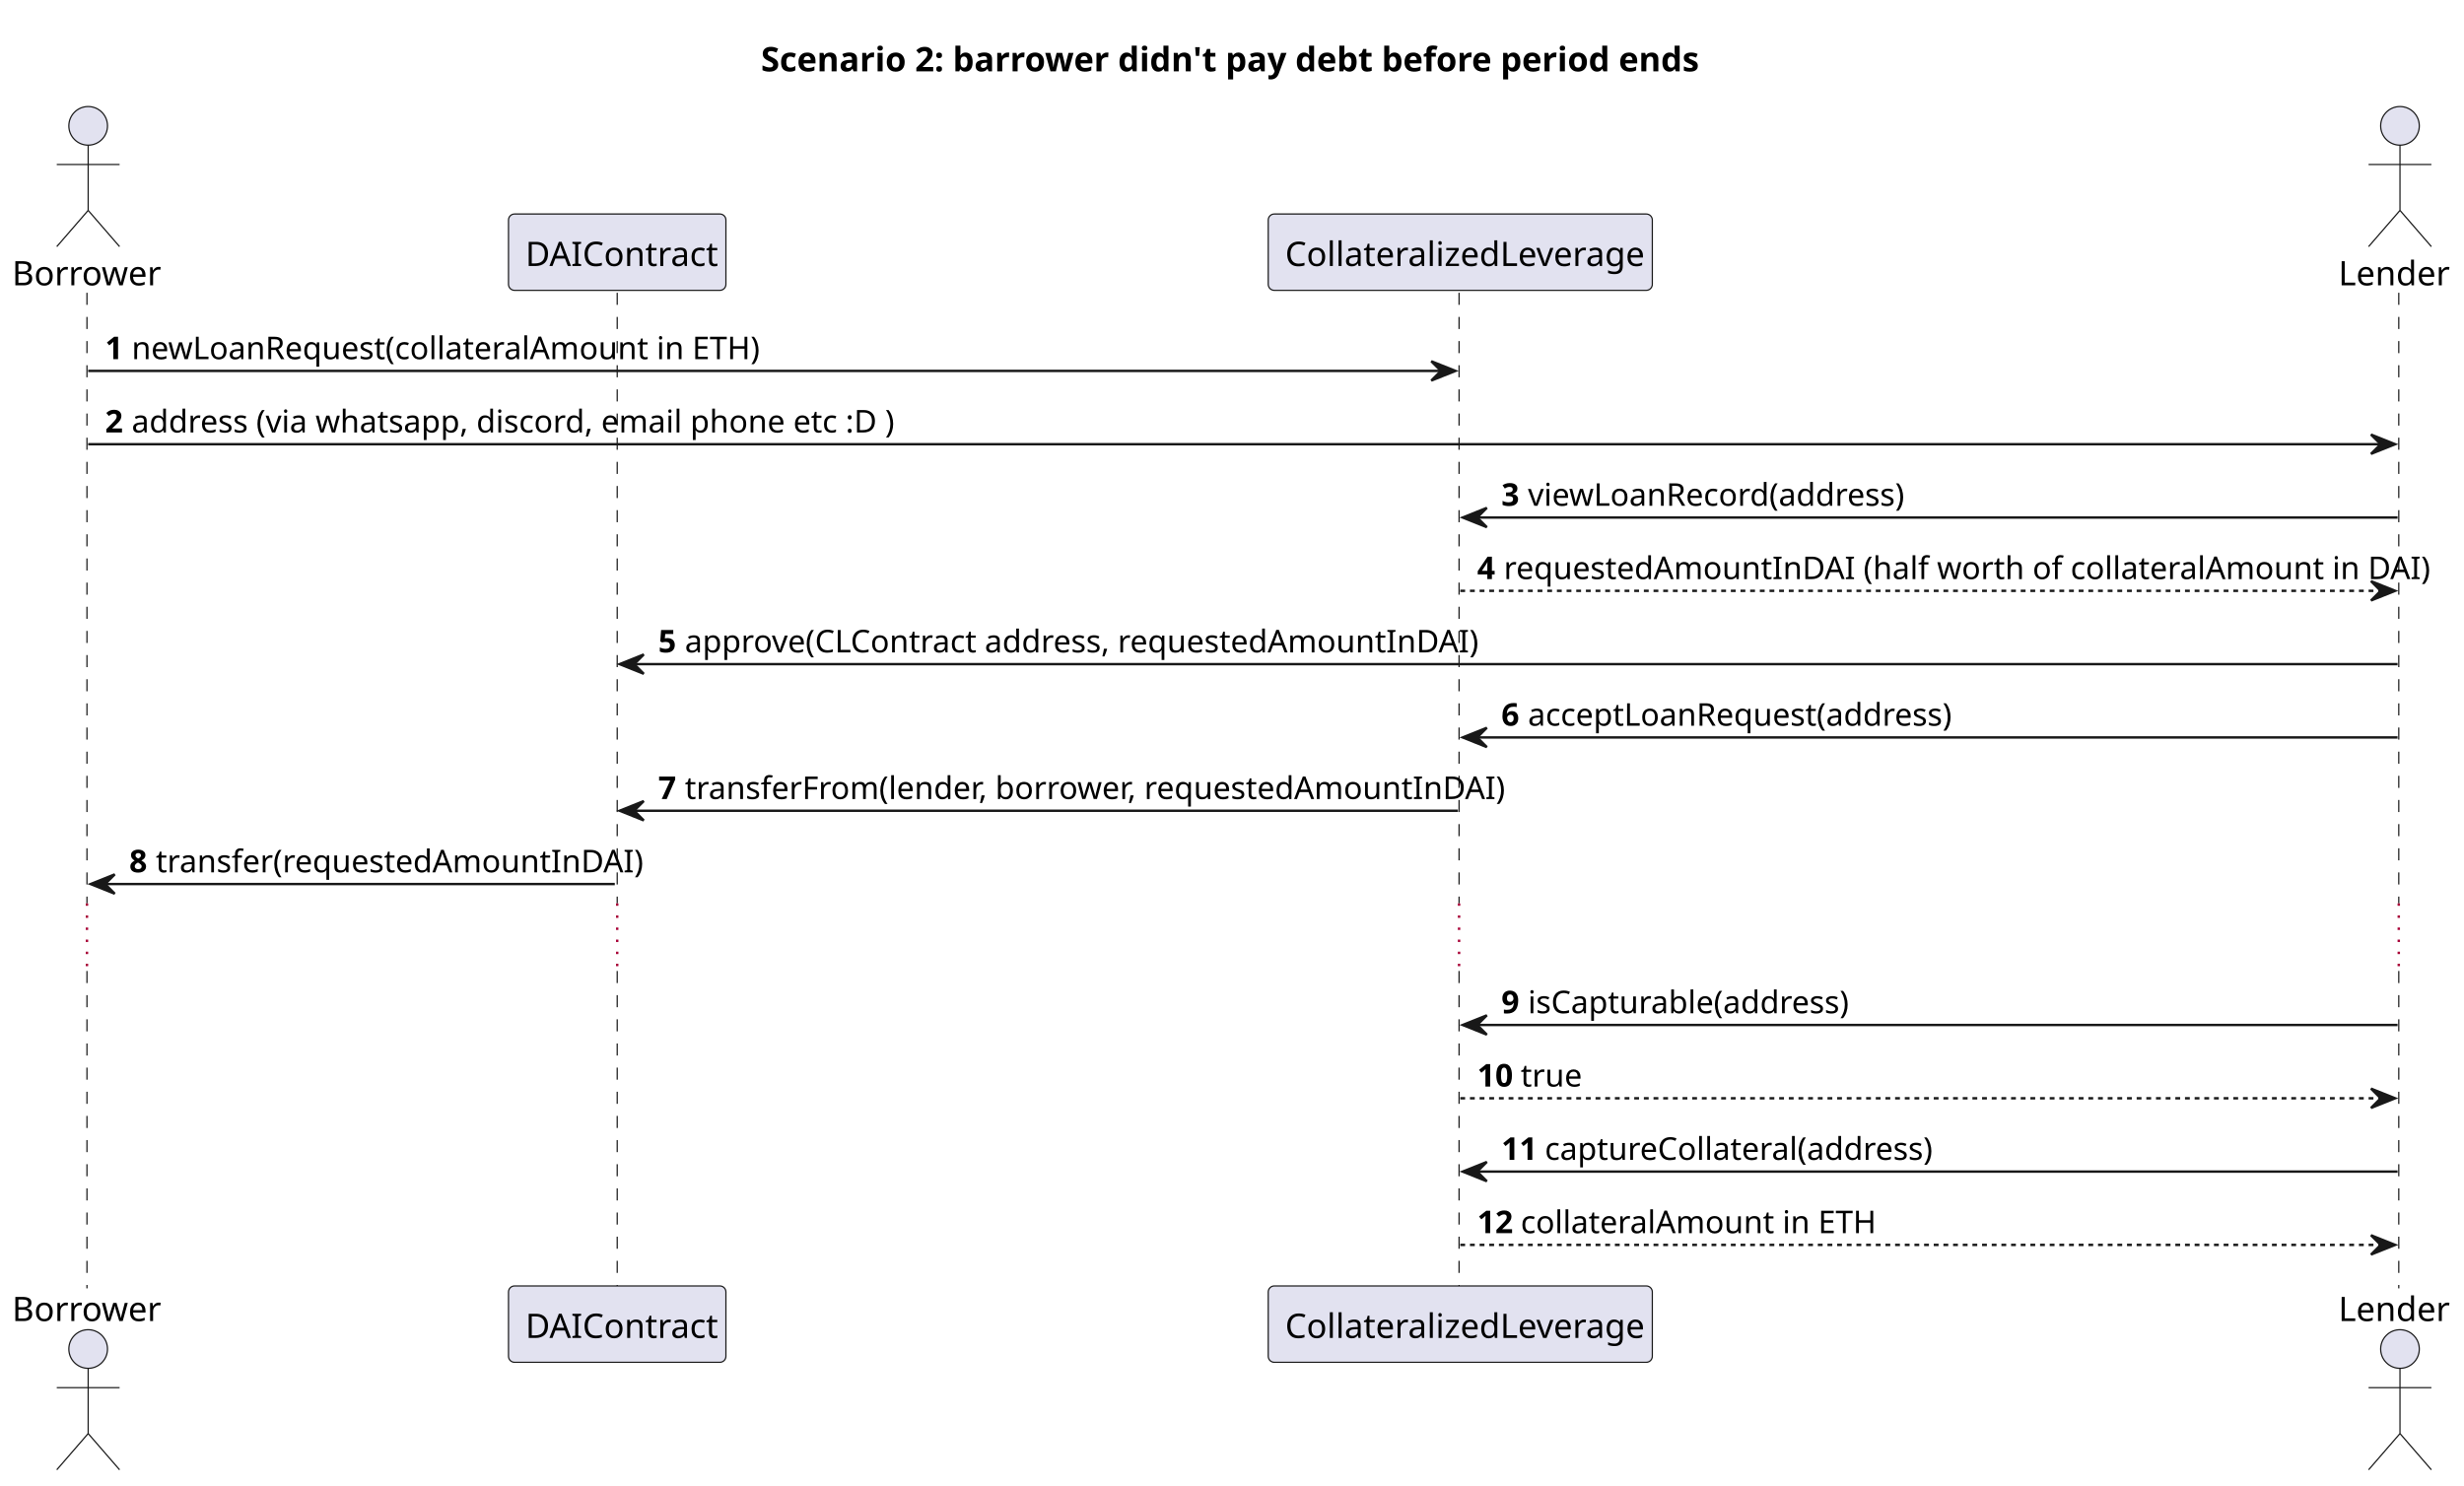
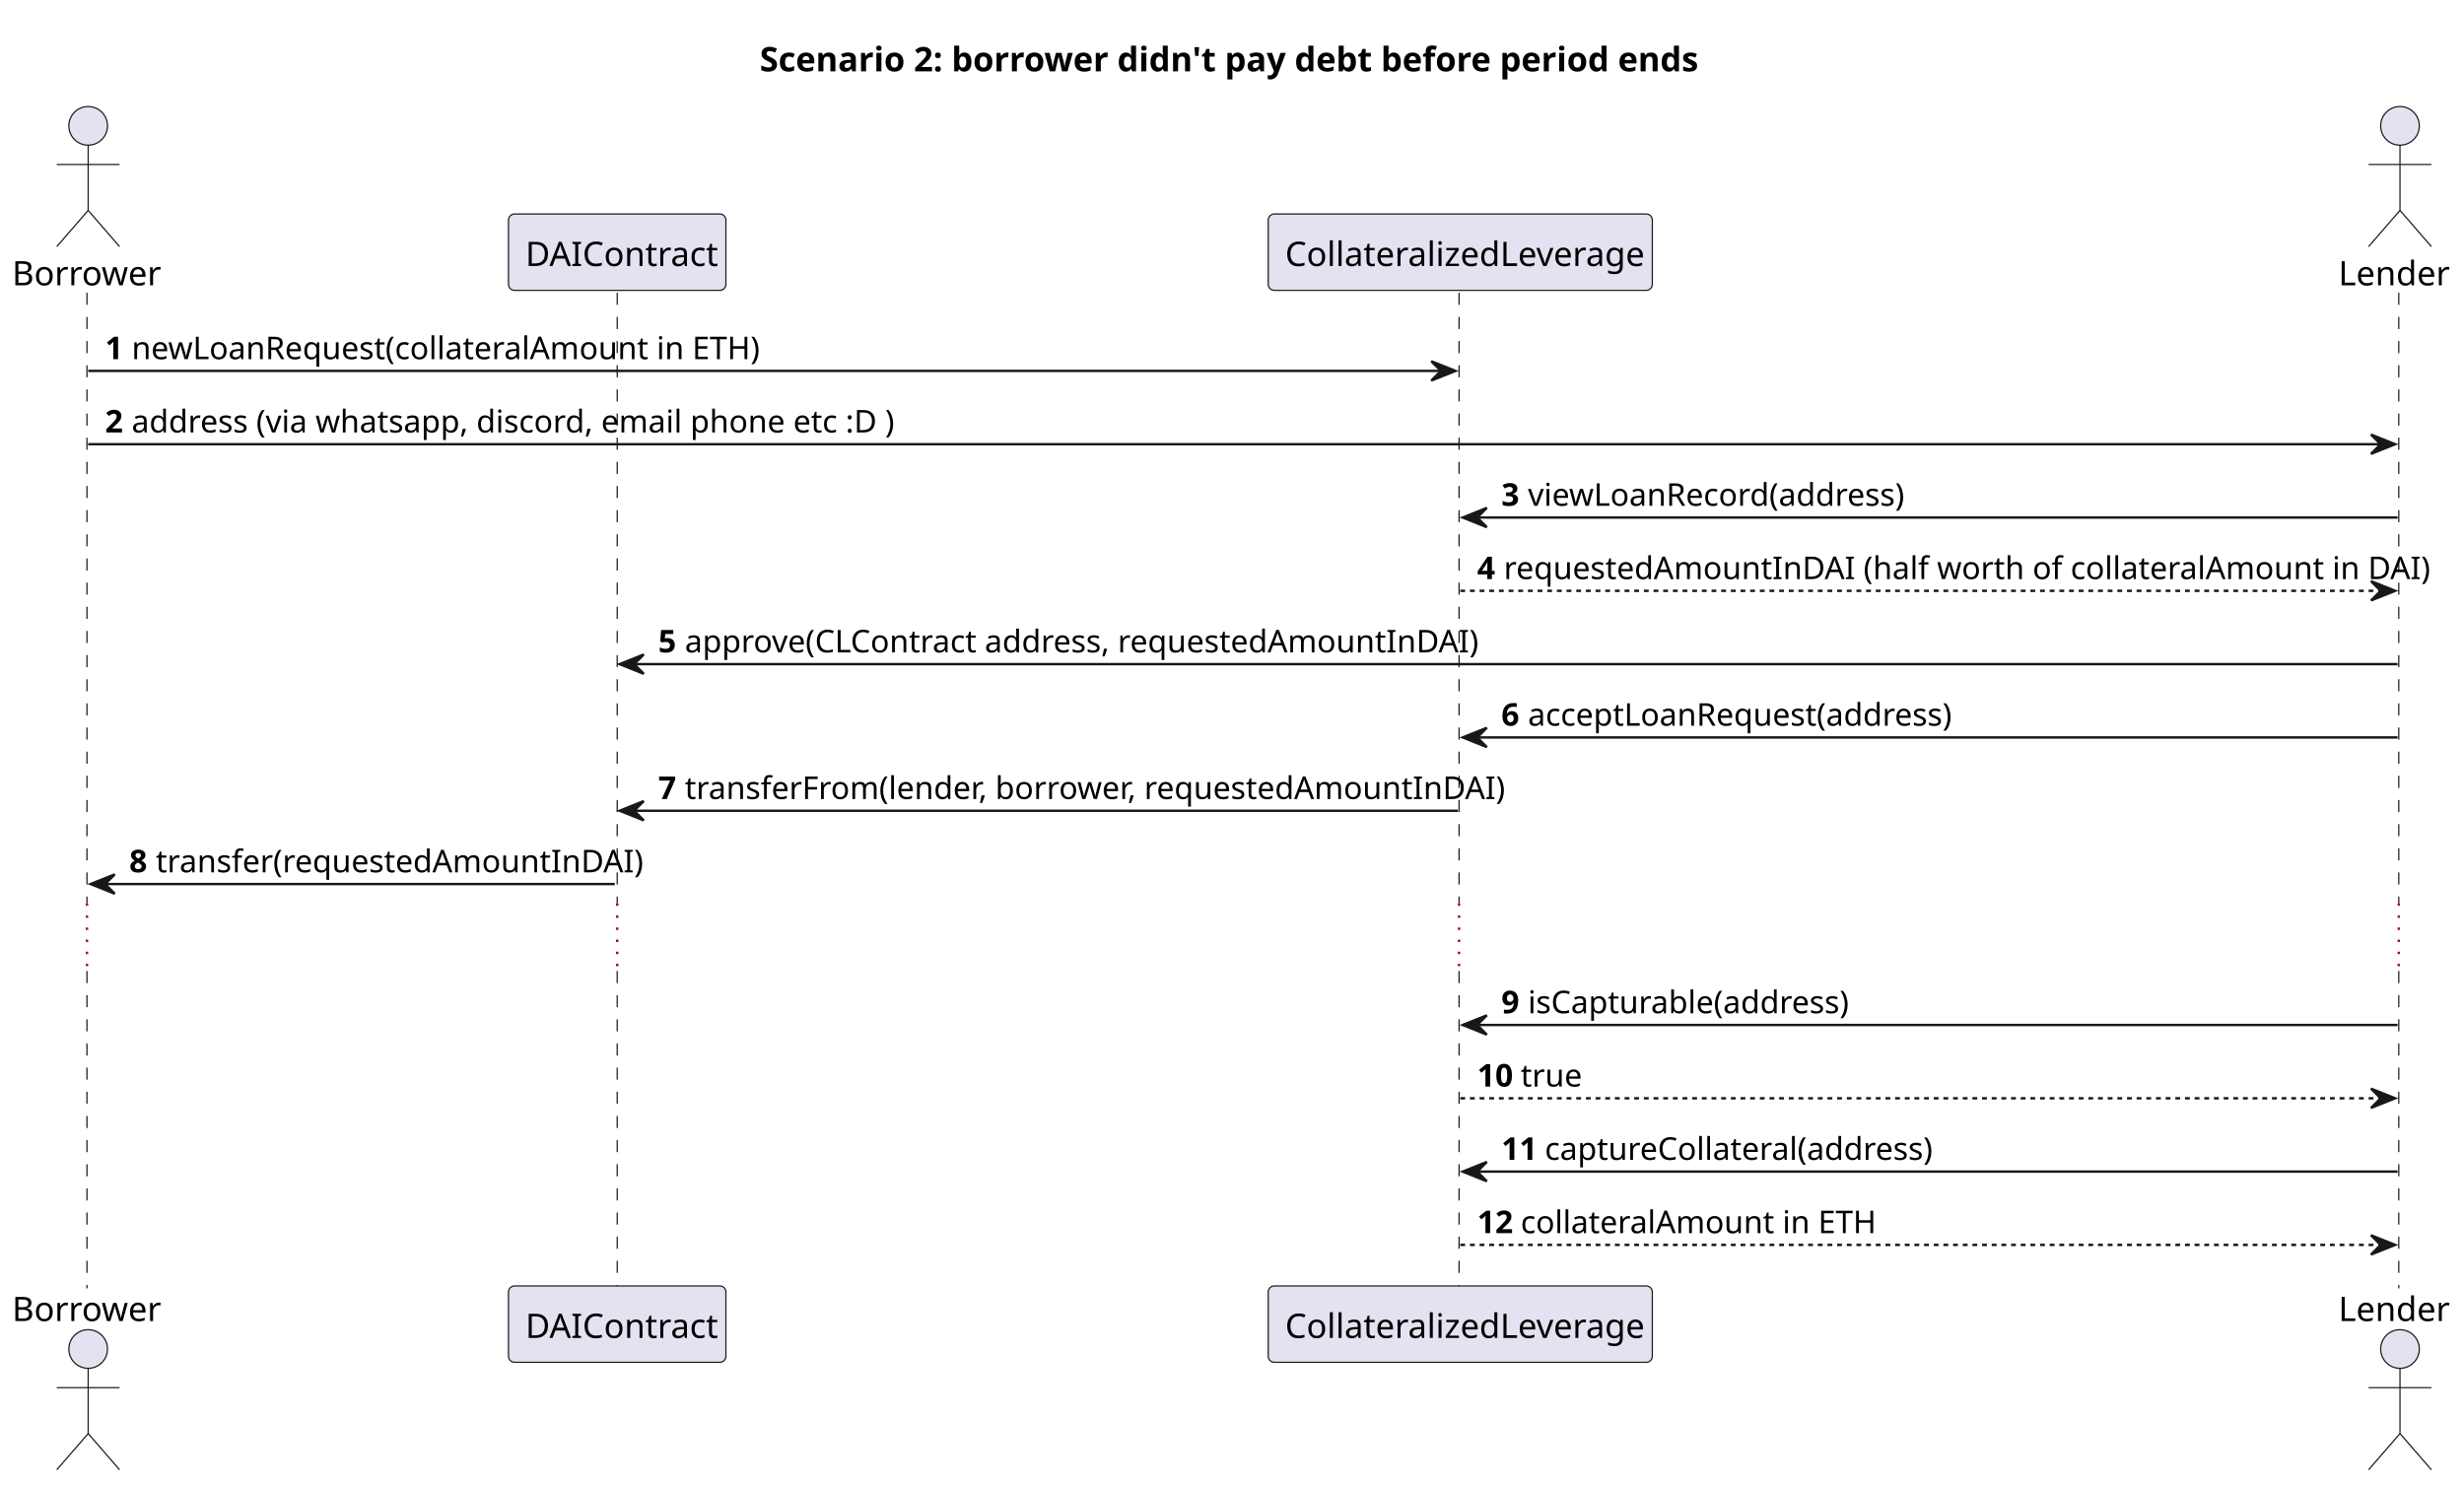
<svg xmlns="http://www.w3.org/2000/svg" contentStyleType="text/css" height="615px" preserveAspectRatio="none" style="width:1020px;height:615px;background:#FFFFFF;" version="1.1" viewBox="0 0 1020 615" width="1020px" zoomAndPan="magnify">
  <defs />
  <g>
-     <rect fill="none" height="27.609" id="_title" style="stroke:none;stroke-width:1.0;" width="403" x="310" y="10" />
-     <text fill="#000000" font-family="sans-serif" font-size="14" font-weight="bold" lengthAdjust="spacing" textLength="393" x="315" y="29.533">Scenario 2: barrower didn't pay debt before period ends</text>
+     <rect fill="none" height="27.609" id="_title" style="stroke:none;stroke-width:1.0;" width="404" x="309.5" y="10" />
+     <text fill="#000000" font-family="sans-serif" font-size="14" font-weight="bold" lengthAdjust="spacing" textLength="394" x="314.5" y="29.533">Scenario 2: borrower didn't pay debt before period ends</text>
    <line style="stroke:#181818;stroke-width:0.5;stroke-dasharray:5.0,5.0;" x1="36" x2="36" y1="121.219" y2="374.031" />
    <line style="stroke:#A80036;stroke-width:1.0;stroke-dasharray:1.0,4.0;" x1="36" x2="36" y1="374.031" y2="402.031" />
    <line style="stroke:#181818;stroke-width:0.5;stroke-dasharray:5.0,5.0;" x1="36" x2="36" y1="402.031" y2="533.438" />
    <line style="stroke:#181818;stroke-width:0.5;stroke-dasharray:5.0,5.0;" x1="255.5" x2="255.5" y1="121.219" y2="374.031" />
    <line style="stroke:#A80036;stroke-width:1.0;stroke-dasharray:1.0,4.0;" x1="255.5" x2="255.5" y1="374.031" y2="402.031" />
    <line style="stroke:#181818;stroke-width:0.5;stroke-dasharray:5.0,5.0;" x1="255.5" x2="255.5" y1="402.031" y2="533.438" />
    <line style="stroke:#181818;stroke-width:0.5;stroke-dasharray:5.0,5.0;" x1="604" x2="604" y1="121.219" y2="374.031" />
    <line style="stroke:#A80036;stroke-width:1.0;stroke-dasharray:1.0,4.0;" x1="604" x2="604" y1="374.031" y2="402.031" />
    <line style="stroke:#181818;stroke-width:0.5;stroke-dasharray:5.0,5.0;" x1="604" x2="604" y1="402.031" y2="533.438" />
    <line style="stroke:#181818;stroke-width:0.5;stroke-dasharray:5.0,5.0;" x1="993" x2="993" y1="121.219" y2="374.031" />
    <line style="stroke:#A80036;stroke-width:1.0;stroke-dasharray:1.0,4.0;" x1="993" x2="993" y1="374.031" y2="402.031" />
    <line style="stroke:#181818;stroke-width:0.5;stroke-dasharray:5.0,5.0;" x1="993" x2="993" y1="402.031" y2="533.438" />
    <text fill="#000000" font-family="sans-serif" font-size="14" lengthAdjust="spacing" textLength="57" x="5" y="118.143">Borrower</text>
    <ellipse cx="36.5" cy="52.109" fill="#E2E2F0" rx="8" ry="8" style="stroke:#181818;stroke-width:0.5;" />
    <path d="M36.5,60.109 L36.5,87.109 M23.5,68.109 L49.5,68.109 M36.5,87.109 L23.5,102.109 M36.5,87.109 L49.5,102.109 " fill="none" style="stroke:#181818;stroke-width:0.5;" />
    <text fill="#000000" font-family="sans-serif" font-size="14" lengthAdjust="spacing" textLength="57" x="5" y="546.971">Borrower</text>
    <ellipse cx="36.5" cy="558.547" fill="#E2E2F0" rx="8" ry="8" style="stroke:#181818;stroke-width:0.5;" />
    <path d="M36.5,566.547 L36.5,593.547 M23.5,574.547 L49.5,574.547 M36.5,593.547 L23.5,608.547 M36.5,593.547 L49.5,608.547 " fill="none" style="stroke:#181818;stroke-width:0.5;" />
    <rect fill="#E2E2F0" height="31.609" rx="2.5" ry="2.5" style="stroke:#181818;stroke-width:0.5;" width="90" x="210.5" y="88.609" />
    <text fill="#000000" font-family="sans-serif" font-size="14" lengthAdjust="spacing" textLength="76" x="217.5" y="110.143">DAIContract</text>
    <rect fill="#E2E2F0" height="31.609" rx="2.5" ry="2.5" style="stroke:#181818;stroke-width:0.5;" width="90" x="210.5" y="532.438" />
    <text fill="#000000" font-family="sans-serif" font-size="14" lengthAdjust="spacing" textLength="76" x="217.5" y="553.971">DAIContract</text>
    <rect fill="#E2E2F0" height="31.609" rx="2.5" ry="2.5" style="stroke:#181818;stroke-width:0.5;" width="159" x="525" y="88.609" />
    <text fill="#000000" font-family="sans-serif" font-size="14" lengthAdjust="spacing" textLength="145" x="532" y="110.143">CollateralizedLeverage</text>
    <rect fill="#E2E2F0" height="31.609" rx="2.5" ry="2.5" style="stroke:#181818;stroke-width:0.5;" width="159" x="525" y="532.438" />
    <text fill="#000000" font-family="sans-serif" font-size="14" lengthAdjust="spacing" textLength="145" x="532" y="553.971">CollateralizedLeverage</text>
    <text fill="#000000" font-family="sans-serif" font-size="14" lengthAdjust="spacing" textLength="45" x="968" y="118.143">Lender</text>
    <ellipse cx="993.5" cy="52.109" fill="#E2E2F0" rx="8" ry="8" style="stroke:#181818;stroke-width:0.5;" />
    <path d="M993.5,60.109 L993.5,87.109 M980.5,68.109 L1006.5,68.109 M993.5,87.109 L980.5,102.109 M993.5,87.109 L1006.5,102.109 " fill="none" style="stroke:#181818;stroke-width:0.5;" />
    <text fill="#000000" font-family="sans-serif" font-size="14" lengthAdjust="spacing" textLength="45" x="968" y="546.971">Lender</text>
    <ellipse cx="993.5" cy="558.547" fill="#E2E2F0" rx="8" ry="8" style="stroke:#181818;stroke-width:0.5;" />
    <path d="M993.5,566.547 L993.5,593.547 M980.5,574.547 L1006.5,574.547 M993.5,593.547 L980.5,608.547 M993.5,593.547 L1006.5,608.547 " fill="none" style="stroke:#181818;stroke-width:0.5;" />
    <polygon fill="#181818" points="592.5,149.57,602.5,153.57,592.5,157.57,596.5,153.57" style="stroke:#181818;stroke-width:1.0;" />
    <line style="stroke:#181818;stroke-width:1.0;" x1="36.5" x2="598.5" y1="153.57" y2="153.57" />
    <text fill="#000000" font-family="sans-serif" font-size="13" font-weight="bold" lengthAdjust="spacing" textLength="7" x="43.5" y="148.714">1</text>
    <text fill="#000000" font-family="sans-serif" font-size="13" lengthAdjust="spacing" textLength="247" x="54.5" y="148.714">newLoanRequest(collateralAmount in ETH)</text>
    <polygon fill="#181818" points="981.5,179.922,991.5,183.922,981.5,187.922,985.5,183.922" style="stroke:#181818;stroke-width:1.0;" />
    <line style="stroke:#181818;stroke-width:1.0;" x1="36.5" x2="987.5" y1="183.922" y2="183.922" />
    <text fill="#000000" font-family="sans-serif" font-size="13" font-weight="bold" lengthAdjust="spacing" textLength="7" x="43.5" y="179.065">2</text>
    <text fill="#000000" font-family="sans-serif" font-size="13" lengthAdjust="spacing" textLength="303" x="54.5" y="179.065">address (via whatsapp, discord, email phone etc :D )</text>
    <polygon fill="#181818" points="615.5,210.273,605.5,214.273,615.5,218.273,611.5,214.273" style="stroke:#181818;stroke-width:1.0;" />
    <line style="stroke:#181818;stroke-width:1.0;" x1="609.5" x2="992.5" y1="214.273" y2="214.273" />
    <text fill="#000000" font-family="sans-serif" font-size="13" font-weight="bold" lengthAdjust="spacing" textLength="7" x="621.5" y="209.417">3</text>
    <text fill="#000000" font-family="sans-serif" font-size="13" lengthAdjust="spacing" textLength="147" x="632.5" y="209.417">viewLoanRecord(address)</text>
    <polygon fill="#181818" points="981.5,240.625,991.5,244.625,981.5,248.625,985.5,244.625" style="stroke:#181818;stroke-width:1.0;" />
    <line style="stroke:#181818;stroke-width:1.0;stroke-dasharray:2.0,2.0;" x1="604.5" x2="987.5" y1="244.625" y2="244.625" />
    <text fill="#000000" font-family="sans-serif" font-size="13" font-weight="bold" lengthAdjust="spacing" textLength="7" x="611.5" y="239.769">4</text>
    <text fill="#000000" font-family="sans-serif" font-size="13" lengthAdjust="spacing" textLength="354" x="622.5" y="239.769">requestedAmountInDAI (half worth of collateralAmount in DAI)</text>
    <polygon fill="#181818" points="266.5,270.977,256.5,274.977,266.5,278.977,262.5,274.977" style="stroke:#181818;stroke-width:1.0;" />
    <line style="stroke:#181818;stroke-width:1.0;" x1="260.5" x2="992.5" y1="274.977" y2="274.977" />
    <text fill="#000000" font-family="sans-serif" font-size="13" font-weight="bold" lengthAdjust="spacing" textLength="7" x="272.5" y="270.12">5</text>
    <text fill="#000000" font-family="sans-serif" font-size="13" lengthAdjust="spacing" textLength="308" x="283.5" y="270.12">approve(CLContract address, requestedAmountInDAI)</text>
    <polygon fill="#181818" points="615.5,301.328,605.5,305.328,615.5,309.328,611.5,305.328" style="stroke:#181818;stroke-width:1.0;" />
    <line style="stroke:#181818;stroke-width:1.0;" x1="609.5" x2="992.5" y1="305.328" y2="305.328" />
    <text fill="#000000" font-family="sans-serif" font-size="13" font-weight="bold" lengthAdjust="spacing" textLength="7" x="621.5" y="300.472">6</text>
    <text fill="#000000" font-family="sans-serif" font-size="13" lengthAdjust="spacing" textLength="169" x="632.5" y="300.472">acceptLoanRequest(address)</text>
    <polygon fill="#181818" points="266.5,331.68,256.5,335.68,266.5,339.68,262.5,335.68" style="stroke:#181818;stroke-width:1.0;" />
    <line style="stroke:#181818;stroke-width:1.0;" x1="260.5" x2="603.5" y1="335.68" y2="335.68" />
    <text fill="#000000" font-family="sans-serif" font-size="13" font-weight="bold" lengthAdjust="spacing" textLength="7" x="272.5" y="330.823">7</text>
    <text fill="#000000" font-family="sans-serif" font-size="13" lengthAdjust="spacing" textLength="314" x="283.5" y="330.823">transferFrom(lender, borrower, requestedAmountInDAI)</text>
    <polygon fill="#181818" points="47.5,362.031,37.5,366.031,47.5,370.031,43.5,366.031" style="stroke:#181818;stroke-width:1.0;" />
    <line style="stroke:#181818;stroke-width:1.0;" x1="41.5" x2="254.5" y1="366.031" y2="366.031" />
    <text fill="#000000" font-family="sans-serif" font-size="13" font-weight="bold" lengthAdjust="spacing" textLength="7" x="53.5" y="361.175">8</text>
    <text fill="#000000" font-family="sans-serif" font-size="13" lengthAdjust="spacing" textLength="184" x="64.5" y="361.175">transfer(requestedAmountInDAI)</text>
    <polygon fill="#181818" points="615.5,420.383,605.5,424.383,615.5,428.383,611.5,424.383" style="stroke:#181818;stroke-width:1.0;" />
    <line style="stroke:#181818;stroke-width:1.0;" x1="609.5" x2="992.5" y1="424.383" y2="424.383" />
    <text fill="#000000" font-family="sans-serif" font-size="13" font-weight="bold" lengthAdjust="spacing" textLength="7" x="621.5" y="419.526">9</text>
    <text fill="#000000" font-family="sans-serif" font-size="13" lengthAdjust="spacing" textLength="126" x="632.5" y="419.526">isCapturable(address)</text>
    <polygon fill="#181818" points="981.5,450.734,991.5,454.734,981.5,458.734,985.5,454.734" style="stroke:#181818;stroke-width:1.0;" />
    <line style="stroke:#181818;stroke-width:1.0;stroke-dasharray:2.0,2.0;" x1="604.5" x2="987.5" y1="454.734" y2="454.734" />
    <text fill="#000000" font-family="sans-serif" font-size="13" font-weight="bold" lengthAdjust="spacing" textLength="14" x="611.5" y="449.878">10</text>
    <text fill="#000000" font-family="sans-serif" font-size="13" lengthAdjust="spacing" textLength="22" x="629.5" y="449.878">true</text>
    <polygon fill="#181818" points="615.5,481.086,605.5,485.086,615.5,489.086,611.5,485.086" style="stroke:#181818;stroke-width:1.0;" />
    <line style="stroke:#181818;stroke-width:1.0;" x1="609.5" x2="992.5" y1="485.086" y2="485.086" />
    <text fill="#000000" font-family="sans-serif" font-size="13" font-weight="bold" lengthAdjust="spacing" textLength="14" x="621.5" y="480.229">11</text>
    <text fill="#000000" font-family="sans-serif" font-size="13" lengthAdjust="spacing" textLength="151" x="639.5" y="480.229">captureCollateral(address)</text>
    <polygon fill="#181818" points="981.5,511.438,991.5,515.438,981.5,519.438,985.5,515.438" style="stroke:#181818;stroke-width:1.0;" />
    <line style="stroke:#181818;stroke-width:1.0;stroke-dasharray:2.0,2.0;" x1="604.5" x2="987.5" y1="515.438" y2="515.438" />
    <text fill="#000000" font-family="sans-serif" font-size="13" font-weight="bold" lengthAdjust="spacing" textLength="14" x="611.5" y="510.581">12</text>
    <text fill="#000000" font-family="sans-serif" font-size="13" lengthAdjust="spacing" textLength="140" x="629.5" y="510.581">collateralAmount in ETH</text>
  </g>
</svg>
